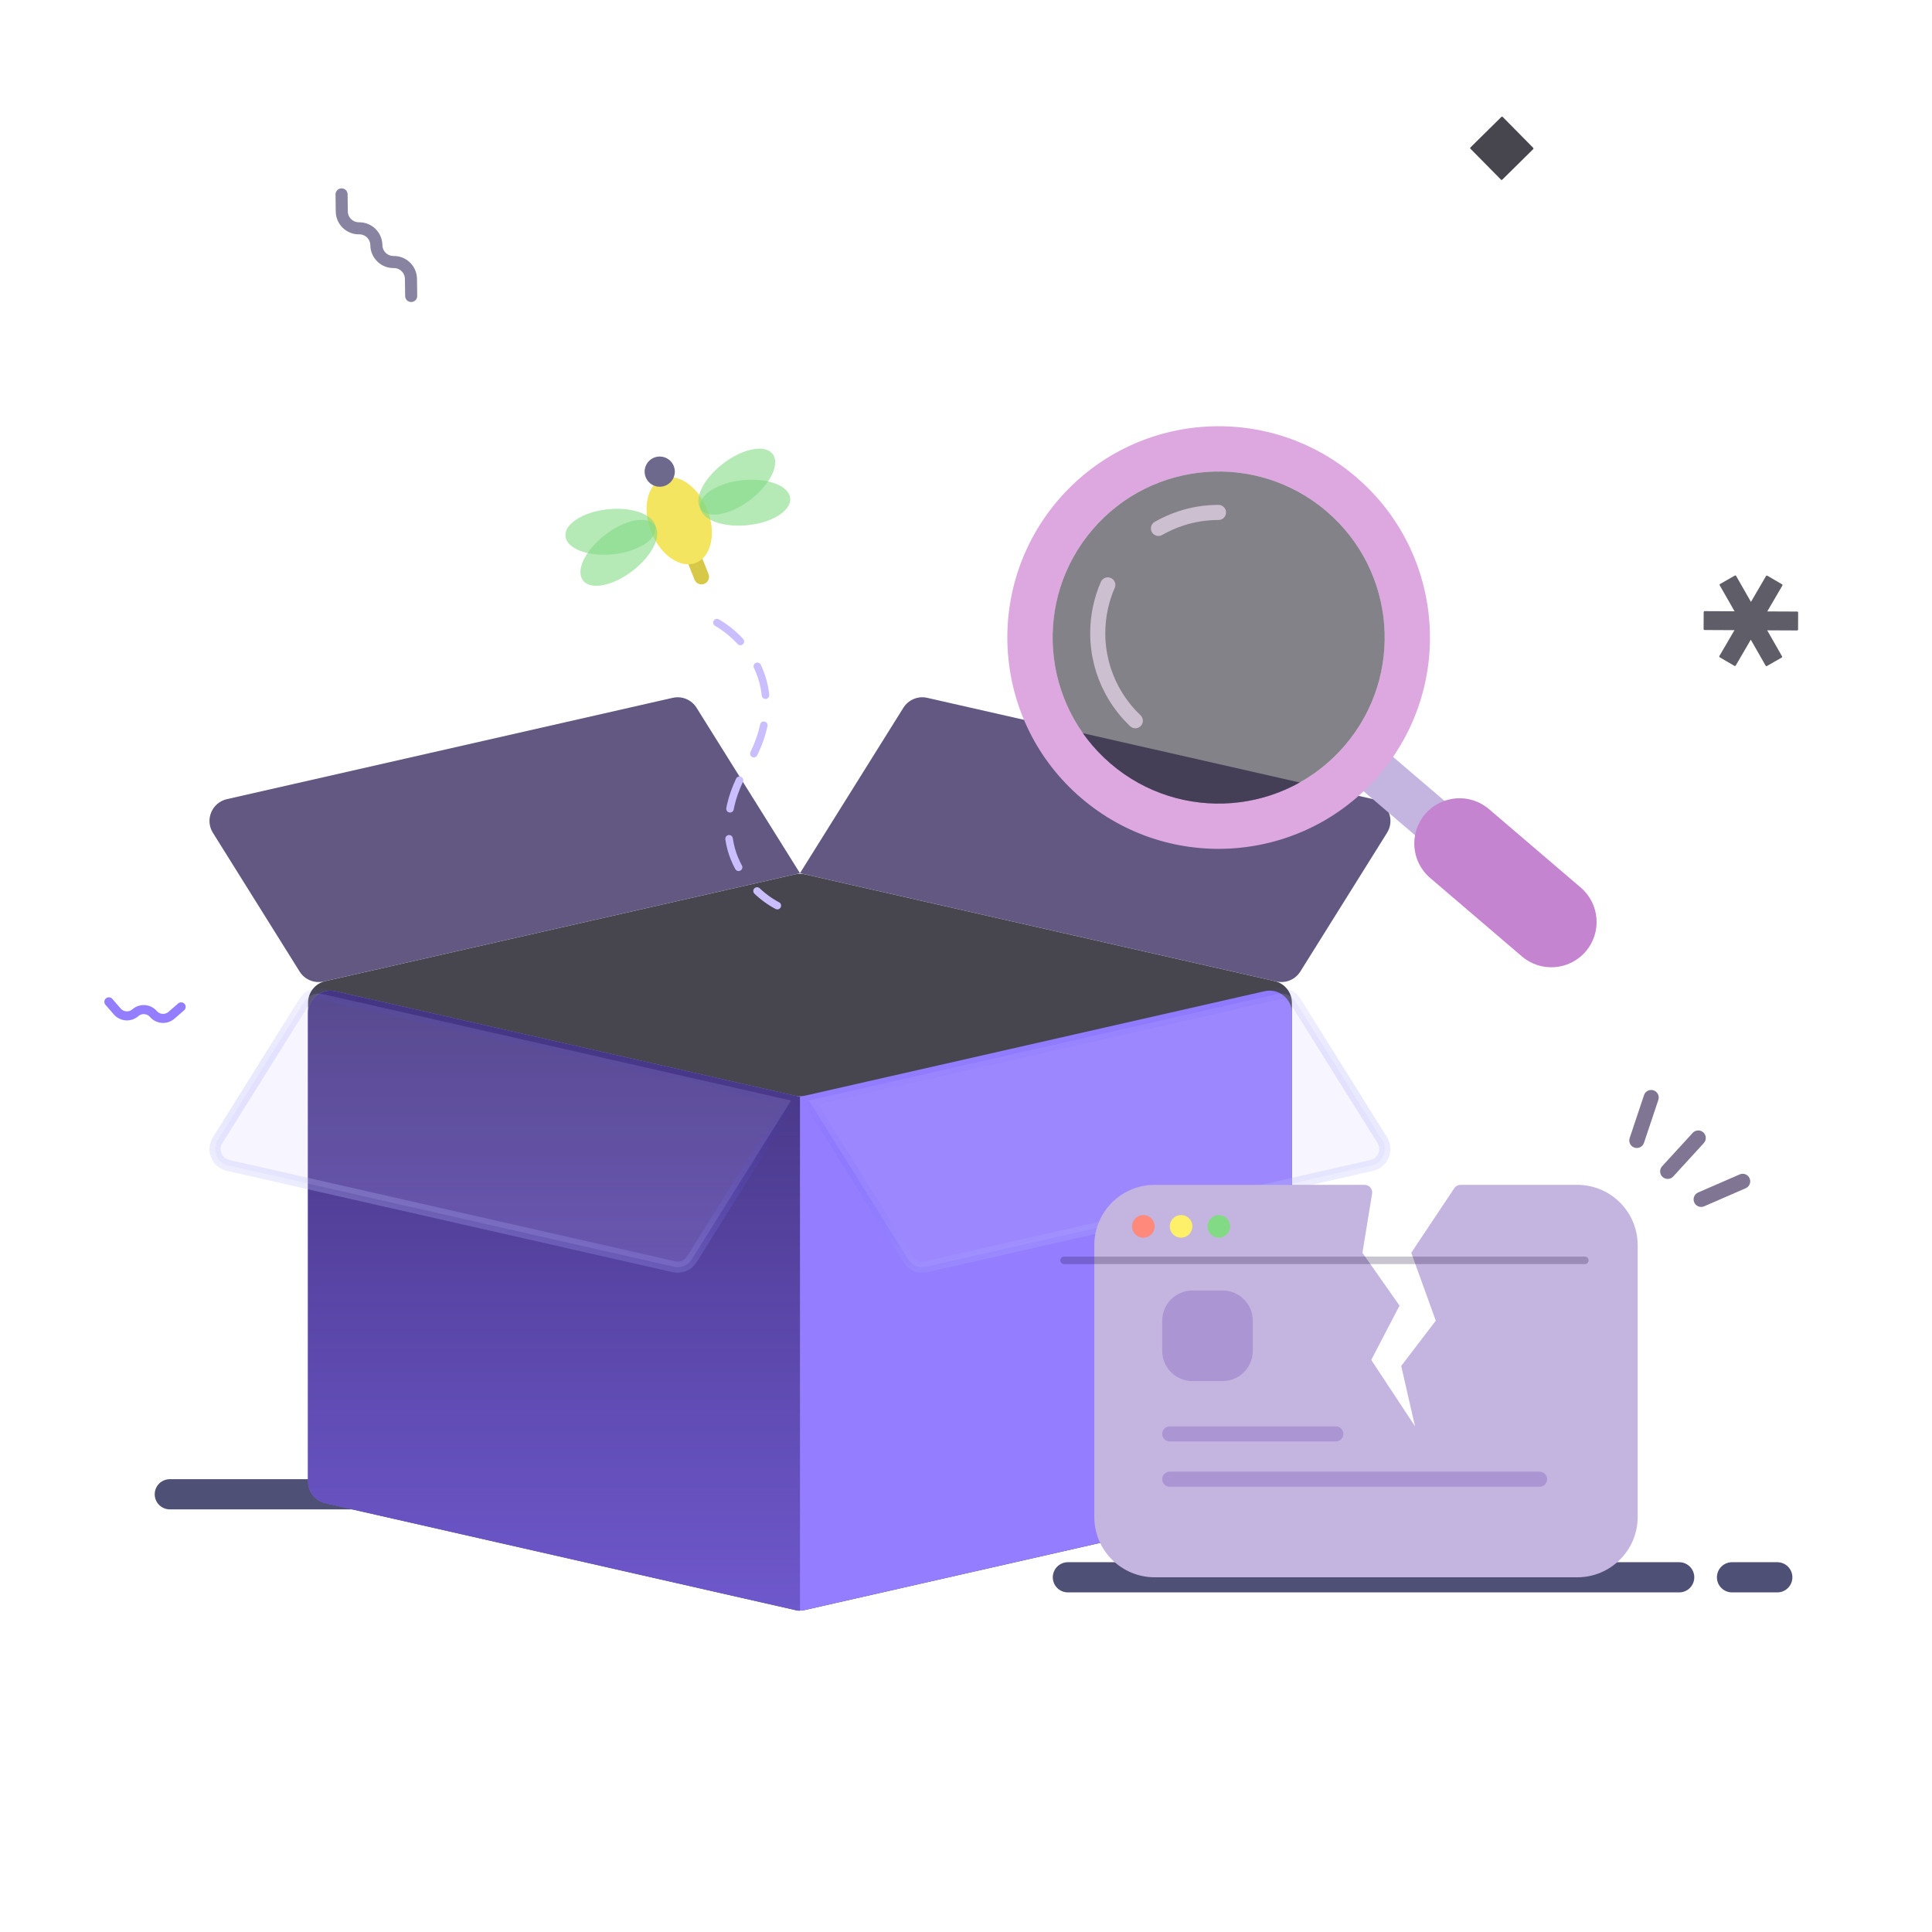
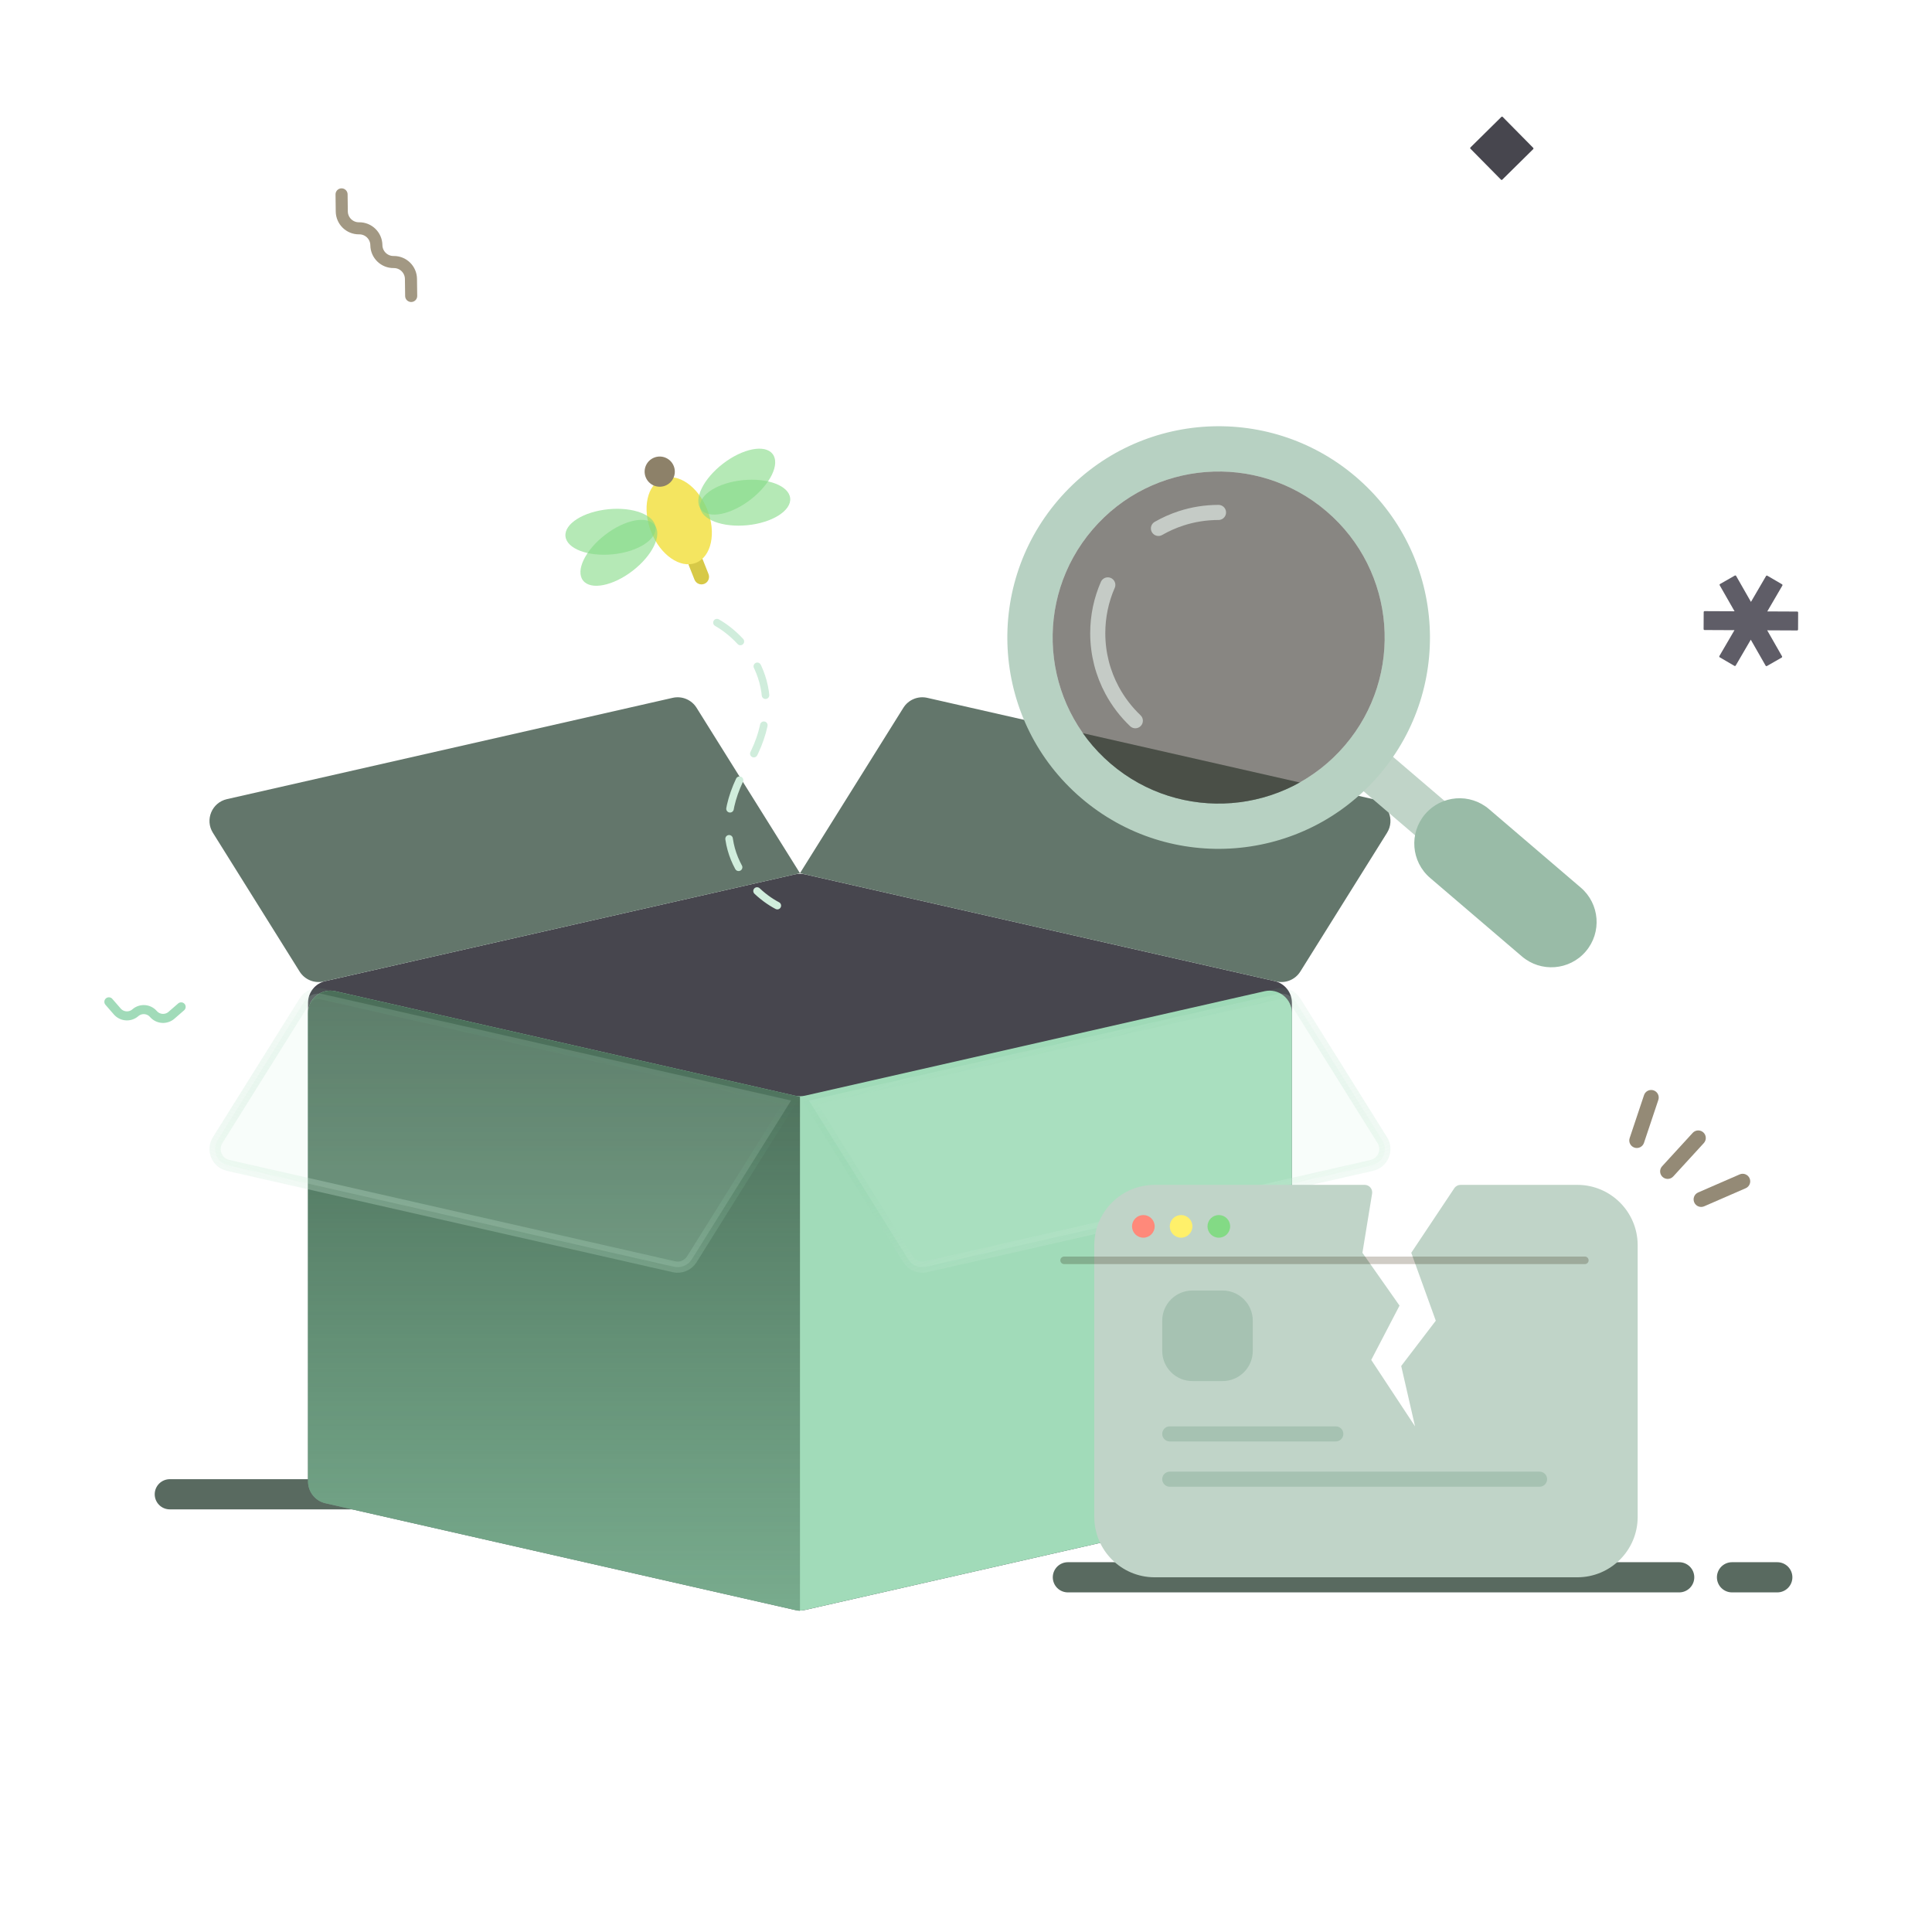
<svg xmlns="http://www.w3.org/2000/svg" width="256" height="256" viewBox="0 0 256 256" fill="none">
-   <path d="M22.5 198H103.5M116.5 198H111.5H110.5" stroke="#4E5075" stroke-width="4" stroke-linecap="round" />
+   <path d="M22.5 198H103.5M116.5 198H111.5H110.5" stroke="#596a60" stroke-width="4" stroke-linecap="round" />
  <path d="M40.815 132.884C40.815 131.5 41.772 130.301 43.121 129.994L105.344 115.853C105.776 115.755 106.225 115.755 106.657 115.853L168.879 129.994C170.228 130.301 171.186 131.5 171.186 132.884V196.302C171.186 197.685 170.228 198.884 168.879 199.191L106.657 213.332C106.225 213.43 105.776 213.43 105.344 213.332L43.121 199.191C41.772 198.884 40.815 197.685 40.815 196.302V132.884Z" fill="#47464E" />
-   <path d="M40.815 134.23C40.815 132.329 42.581 130.92 44.435 131.341L105.344 145.184C105.776 145.282 106.225 145.282 106.657 145.184L167.566 131.341C169.42 130.92 171.186 132.329 171.186 134.23V196.302C171.186 197.685 170.228 198.884 168.879 199.191L106.657 213.332C106.225 213.431 105.776 213.431 105.344 213.332L43.121 199.191C41.772 198.884 40.815 197.685 40.815 196.302V134.23Z" fill="#947DFF" />
+   <path d="M40.815 134.23C40.815 132.329 42.581 130.92 44.435 131.341L105.344 145.184C105.776 145.282 106.225 145.282 106.657 145.184L167.566 131.341C169.42 130.92 171.186 132.329 171.186 134.23V196.302C171.186 197.685 170.228 198.884 168.879 199.191L106.657 213.332C106.225 213.431 105.776 213.431 105.344 213.332L43.121 199.191C41.772 198.884 40.815 197.685 40.815 196.302V134.23Z" fill="#a1dbb9" />
  <path d="M40.815 134.23V196.302C40.815 197.685 41.773 198.884 43.122 199.191L106.001 213.482V145.333L44.435 131.341C42.581 130.92 40.815 132.329 40.815 134.23Z" fill="url(#paint0_linear_490_14139)" />
-   <path d="M40.327 132.697C40.828 131.895 41.782 131.498 42.704 131.708L104.819 145.825L91.673 166.859C91.172 167.661 90.218 168.058 89.296 167.848L30.23 154.424C28.739 154.085 28.027 152.376 28.838 151.079L40.327 132.697Z" fill="#CABEFF" fill-opacity="0.16" stroke="url(#paint1_linear_490_14139)" stroke-width="1.481" />
-   <path d="M39.699 128.733C40.367 129.802 41.639 130.331 42.868 130.052L106 115.704L92.301 93.786C91.633 92.716 90.361 92.187 89.132 92.467L30.066 105.891C28.077 106.343 27.129 108.621 28.21 110.35L39.699 128.733Z" fill="#625881" />
-   <path d="M171.673 132.697C171.172 131.895 170.218 131.498 169.296 131.708L107.181 145.825L120.327 166.859C120.828 167.661 121.782 168.058 122.704 167.848L181.77 154.424C183.261 154.085 183.973 152.376 183.162 151.079L171.673 132.697Z" fill="#CABEFF" fill-opacity="0.16" stroke="url(#paint2_linear_490_14139)" stroke-width="1.481" />
-   <path d="M172.301 128.733C171.633 129.802 170.361 130.331 169.132 130.052L106 115.704L119.699 93.786C120.367 92.716 121.639 92.187 122.868 92.467L181.934 105.891C183.923 106.343 184.871 108.621 183.79 110.35L172.301 128.733Z" fill="#625881" />
-   <path d="M14.426 132.746L15.54 134.027C16.155 134.734 17.227 134.809 17.934 134.194V134.194C18.641 133.579 19.713 133.654 20.328 134.361V134.361C20.943 135.068 22.015 135.143 22.723 134.528L24.003 133.414" stroke="#947DFF" stroke-width="1.2" stroke-linecap="round" stroke-linejoin="round" />
-   <path d="M179.289 103.654C178.03 102.578 177.882 100.684 178.959 99.425C180.035 98.165 181.929 98.017 183.188 99.094L193.829 108.192C195.088 109.269 195.236 111.163 194.159 112.422C193.083 113.681 191.189 113.829 189.93 112.753L179.289 103.654Z" fill="#C4B4E0" />
-   <path fill-rule="evenodd" clip-rule="evenodd" d="M182.759 102.674C192.808 90.921 191.427 73.246 179.674 63.197C167.921 53.147 150.246 54.528 140.196 66.281C130.147 78.034 131.528 95.709 143.281 105.759C155.034 115.808 172.709 114.427 182.759 102.674ZM178.199 98.775C186.095 89.54 185.01 75.653 175.775 67.757C166.541 59.861 152.653 60.946 144.757 70.18C136.861 79.415 137.946 93.302 147.181 101.198C156.416 109.095 170.303 108.01 178.199 98.775Z" fill="#DDA8E0" />
-   <circle opacity="0.6" cx="161.478" cy="84.478" r="22" transform="rotate(-49.4678 161.478 84.4776)" fill="#302F38" />
-   <path opacity="0.6" d="M161.458 67.901C159.727 67.901 158.061 68.176 156.5 68.684C155.448 69.027 154.444 69.476 153.5 70.018M150.436 95.5C149.217 94.341 148.18 92.992 147.374 91.5C146.152 89.24 145.458 86.651 145.458 83.901C145.458 81.625 145.933 79.46 146.79 77.5" stroke="#FEE8FF" stroke-width="2" stroke-linecap="round" stroke-linejoin="round" />
-   <rect x="184.94" y="112.433" width="12" height="28" rx="6" transform="rotate(-49.4678 184.94 112.433)" fill="#C584D0" />
+   <path d="M40.327 132.697C40.828 131.895 41.782 131.498 42.704 131.708L104.819 145.825L91.673 166.859C91.172 167.661 90.218 168.058 89.296 167.848L30.23 154.424C28.739 154.085 28.027 152.376 28.838 151.079L40.327 132.697Z" fill="#d0eddc" fill-opacity="0.16" stroke="url(#paint1_linear_490_14139)" stroke-width="1.481" />
+   <path d="M39.699 128.733C40.367 129.802 41.639 130.331 42.868 130.052L106 115.704L92.301 93.786C91.633 92.716 90.361 92.187 89.132 92.467L30.066 105.891C28.077 106.343 27.129 108.621 28.21 110.35L39.699 128.733Z" fill="#63766b" />
+   <path d="M171.673 132.697C171.172 131.895 170.218 131.498 169.296 131.708L107.181 145.825L120.327 166.859C120.828 167.661 121.782 168.058 122.704 167.848L181.77 154.424C183.261 154.085 183.973 152.376 183.162 151.079L171.673 132.697Z" fill="#d0eddc" fill-opacity="0.16" stroke="url(#paint2_linear_490_14139)" stroke-width="1.481" />
+   <path d="M172.301 128.733C171.633 129.802 170.361 130.331 169.132 130.052L106 115.704L119.699 93.786C120.367 92.716 121.639 92.187 122.868 92.467L181.934 105.891C183.923 106.343 184.871 108.621 183.79 110.35L172.301 128.733Z" fill="#63766b" />
+   <path d="M14.426 132.746L15.54 134.027C16.155 134.734 17.227 134.809 17.934 134.194V134.194C18.641 133.579 19.713 133.654 20.328 134.361V134.361C20.943 135.068 22.015 135.143 22.723 134.528L24.003 133.414" stroke="#a1dbb9" stroke-width="1.2" stroke-linecap="round" stroke-linejoin="round" />
+   <path d="M179.289 103.654C178.03 102.578 177.882 100.684 178.959 99.425C180.035 98.165 181.929 98.017 183.188 99.094L193.829 108.192C195.088 109.269 195.236 111.163 194.159 112.422C193.083 113.681 191.189 113.829 189.93 112.753L179.289 103.654Z" fill="#c0d4c8" />
+   <path fill-rule="evenodd" clip-rule="evenodd" d="M182.759 102.674C192.808 90.921 191.427 73.246 179.674 63.197C167.921 53.147 150.246 54.528 140.196 66.281C130.147 78.034 131.528 95.709 143.281 105.759C155.034 115.808 172.709 114.427 182.759 102.674ZM178.199 98.775C186.095 89.54 185.01 75.653 175.775 67.757C166.541 59.861 152.653 60.946 144.757 70.18C136.861 79.415 137.946 93.302 147.181 101.198C156.416 109.095 170.303 108.01 178.199 98.775Z" fill="#b7d1c2" />
+   <circle opacity="0.6" cx="161.478" cy="84.478" r="22" transform="rotate(-49.4678 161.478 84.4776)" fill="#38352f" />
+   <path opacity="0.6" d="M161.458 67.901C159.727 67.901 158.061 68.176 156.5 68.684C155.448 69.027 154.444 69.476 153.5 70.018M150.436 95.5C149.217 94.341 148.18 92.992 147.374 91.5C146.152 89.24 145.458 86.651 145.458 83.901C145.458 81.625 145.933 79.46 146.79 77.5" stroke="#eef9f3" stroke-width="2" stroke-linecap="round" stroke-linejoin="round" />
+   <rect x="184.94" y="112.433" width="12" height="28" rx="6" transform="rotate(-49.4678 184.94 112.433)" fill="#99bba7" />
  <rect x="90.916" y="74.016" width="2" height="4" rx="1" transform="rotate(-21.6568 90.9157 74.0159)" fill="#D7C947" />
  <ellipse cx="90" cy="69" rx="4" ry="6" transform="rotate(-21.6568 89.9999 68.9998)" fill="#F4E560" />
-   <circle cx="87.417" cy="62.494" r="2" transform="rotate(-21.6568 87.4166 62.4939)" fill="#6D698D" />
+   <circle cx="87.417" cy="62.494" r="2" transform="rotate(-21.6568 87.4166 62.4939)" fill="#8d8169" />
  <ellipse opacity="0.6" cx="82.004" cy="73.251" rx="6" ry="3" transform="rotate(-37.6568 82.004 73.2507)" fill="#83DA85" />
  <ellipse opacity="0.6" rx="6" ry="3" transform="matrix(0.99513 -0.0985689 -0.0985689 -0.99513 80.8969 70.4625)" fill="#83DA85" />
  <ellipse opacity="0.6" rx="6" ry="3" transform="matrix(-0.99513 0.0985689 0.0985689 0.99513 98.733 66.6081)" fill="#83DA85" />
  <ellipse opacity="0.6" cx="97.626" cy="63.82" rx="6" ry="3" transform="rotate(142.343 97.6258 63.8199)" fill="#83DA85" />
-   <path d="M95 82.5C98.833 84.667 105 91.5 99 101.5C93 111.5 99.167 118 103 120" stroke="#CABEFF" stroke-linecap="round" stroke-dasharray="4 4" />
-   <path d="M141.5 209H222.5M235.5 209H230.5H229.5" stroke="#4E5075" stroke-width="4" stroke-linecap="round" />
-   <rect x="219.562" y="155.275" width="8" height="2" rx="1" transform="rotate(-47.5124 219.562 155.275)" fill="#807694" />
-   <rect x="215.622" y="151.748" width="8" height="2" rx="1" transform="rotate(-71.5124 215.622 151.748)" fill="#807694" />
-   <rect width="8" height="2" rx="1" transform="matrix(0.916974 -0.398948 -0.398948 -0.916974 224.894 160.241)" fill="#807694" />
-   <path d="M145 165C145 160.582 148.582 157 153 157H180.823C181.44 157 181.91 157.553 181.81 158.161L180.528 166L185.444 173L181.697 180.196L187.5 189L185.667 181L190.25 175L187 166L192.703 157.445C192.889 157.167 193.201 157 193.535 157H209C213.418 157 217 160.582 217 165V201C217 205.418 213.418 209 209 209H153C148.582 209 145 205.418 145 201V165Z" fill="#C4B4E0" />
+   <path d="M95 82.5C98.833 84.667 105 91.5 99 101.5C93 111.5 99.167 118 103 120" stroke="#d0eddc" stroke-linecap="round" stroke-dasharray="4 4" />
+   <path d="M141.5 209H222.5M235.5 209H230.5H229.5" stroke="#596a60" stroke-width="4" stroke-linecap="round" />
+   <rect x="219.562" y="155.275" width="8" height="2" rx="1" transform="rotate(-47.5124 219.562 155.275)" fill="#948a76" />
+   <rect x="215.622" y="151.748" width="8" height="2" rx="1" transform="rotate(-71.5124 215.622 151.748)" fill="#948a76" />
+   <rect width="8" height="2" rx="1" transform="matrix(0.916974 -0.398948 -0.398948 -0.916974 224.894 160.241)" fill="#948a76" />
+   <path d="M145 165C145 160.582 148.582 157 153 157H180.823C181.44 157 181.91 157.553 181.81 158.161L180.528 166L185.444 173L181.697 180.196L187.5 189L185.667 181L190.25 175L187 166L192.703 157.445C192.889 157.167 193.201 157 193.535 157H209C213.418 157 217 160.582 217 165V201C217 205.418 213.418 209 209 209H153C148.582 209 145 205.418 145 201V165Z" fill="#c0d4c8" />
  <g style="mix-blend-mode:multiply">
-     <path d="M141 167H210" stroke="#C9C5D0" stroke-linecap="round" />
+     <path d="M141 167H210" stroke="#d0ccc5" stroke-linecap="round" />
  </g>
-   <rect x="154" y="171" width="12" height="12" rx="4" fill="#AC95D3" />
-   <rect x="154" y="189" width="24" height="2" rx="1" fill="#AC95D3" />
-   <rect x="154" y="195" width="51" height="2" rx="1" fill="#AC95D3" />
+   <rect x="154" y="171" width="12" height="12" rx="4" fill="#a6c2b2" />
+   <rect x="154" y="189" width="24" height="2" rx="1" fill="#a6c2b2" />
+   <rect x="154" y="195" width="51" height="2" rx="1" fill="#a6c2b2" />
  <circle cx="151.5" cy="162.5" r="1.5" fill="#FF897A" />
  <circle cx="156.5" cy="162.5" r="1.5" fill="#FFF06A" />
  <circle cx="161.5" cy="162.5" r="1.5" fill="#83DA85" />
  <rect x="194.758" y="19.621" width="6" height="6" rx="0.12" transform="rotate(-44.6341 194.758 19.6211)" fill="#47464E" />
  <path fill-rule="evenodd" clip-rule="evenodd" d="M234.009 76.33C234.044 76.27 234.121 76.25 234.18 76.285L236.127 77.42C236.186 77.455 236.206 77.532 236.172 77.592L234.174 81.016L238.139 81.034C238.208 81.035 238.263 81.091 238.263 81.16L238.253 83.413C238.253 83.482 238.196 83.538 238.127 83.538L234.162 83.52L236.129 86.963C236.163 87.023 236.142 87.099 236.082 87.133L234.126 88.251C234.066 88.285 233.99 88.264 233.955 88.204L231.989 84.762L229.991 88.187C229.956 88.246 229.879 88.267 229.819 88.232L227.873 87.097C227.814 87.062 227.793 86.985 227.828 86.925L229.826 83.5L225.861 83.482C225.792 83.482 225.736 83.426 225.736 83.357L225.747 81.104C225.747 81.035 225.803 80.979 225.872 80.979L229.837 80.997L227.87 77.554C227.836 77.494 227.857 77.418 227.917 77.383L229.873 76.266C229.933 76.231 230.01 76.252 230.044 76.312L232.011 79.755L234.009 76.33Z" fill="#5F5D67" />
-   <path d="M45.259 25.757L45.288 28.02C45.304 29.27 46.33 30.27 47.58 30.253V30.253C48.829 30.237 49.855 31.237 49.871 32.487V32.487C49.887 33.736 50.913 34.736 52.163 34.721V34.721C53.412 34.704 54.438 35.704 54.454 36.954L54.483 39.217" stroke="#8983A2" stroke-width="1.6" stroke-linecap="round" stroke-linejoin="round" />
+   <path d="M45.259 25.757L45.288 28.02C45.304 29.27 46.33 30.27 47.58 30.253V30.253C48.829 30.237 49.855 31.237 49.871 32.487V32.487C49.887 33.736 50.913 34.736 52.163 34.721V34.721C53.412 34.704 54.438 35.704 54.454 36.954L54.483 39.217" stroke="#a29883" stroke-width="1.6" stroke-linecap="round" stroke-linejoin="round" />
  <defs>
    <linearGradient id="paint0_linear_490_14139" x1="73.408" y1="130.519" x2="73.408" y2="213.482" gradientUnits="userSpaceOnUse">
-       <stop stop-color="#423379" />
-       <stop offset="1" stop-color="#473296" stop-opacity="0.49" />
+       <stop stop-color="#466653" />
+       <stop offset="1" stop-color="#4e7a60" stop-opacity="0.49" />
    </linearGradient>
    <linearGradient id="paint1_linear_490_14139" x1="66" y1="130.519" x2="53.407" y2="165.333" gradientUnits="userSpaceOnUse">
-       <stop stop-color="#2E2AF5" stop-opacity="0" />
-       <stop offset="1" stop-color="#CACCFE" stop-opacity="0.32" />
+       <stop stop-color="#62bd88" stop-opacity="0" />
+       <stop offset="1" stop-color="#d8f0e2" stop-opacity="0.32" />
    </linearGradient>
    <linearGradient id="paint2_linear_490_14139" x1="146" y1="130.519" x2="158.593" y2="165.333" gradientUnits="userSpaceOnUse">
-       <stop stop-color="#2E2AF5" stop-opacity="0" />
-       <stop offset="1" stop-color="#CBCDFF" stop-opacity="0.32" />
+       <stop stop-color="#62bd88" stop-opacity="0" />
+       <stop offset="1" stop-color="#d9f1e3" stop-opacity="0.32" />
    </linearGradient>
  </defs>
</svg>
